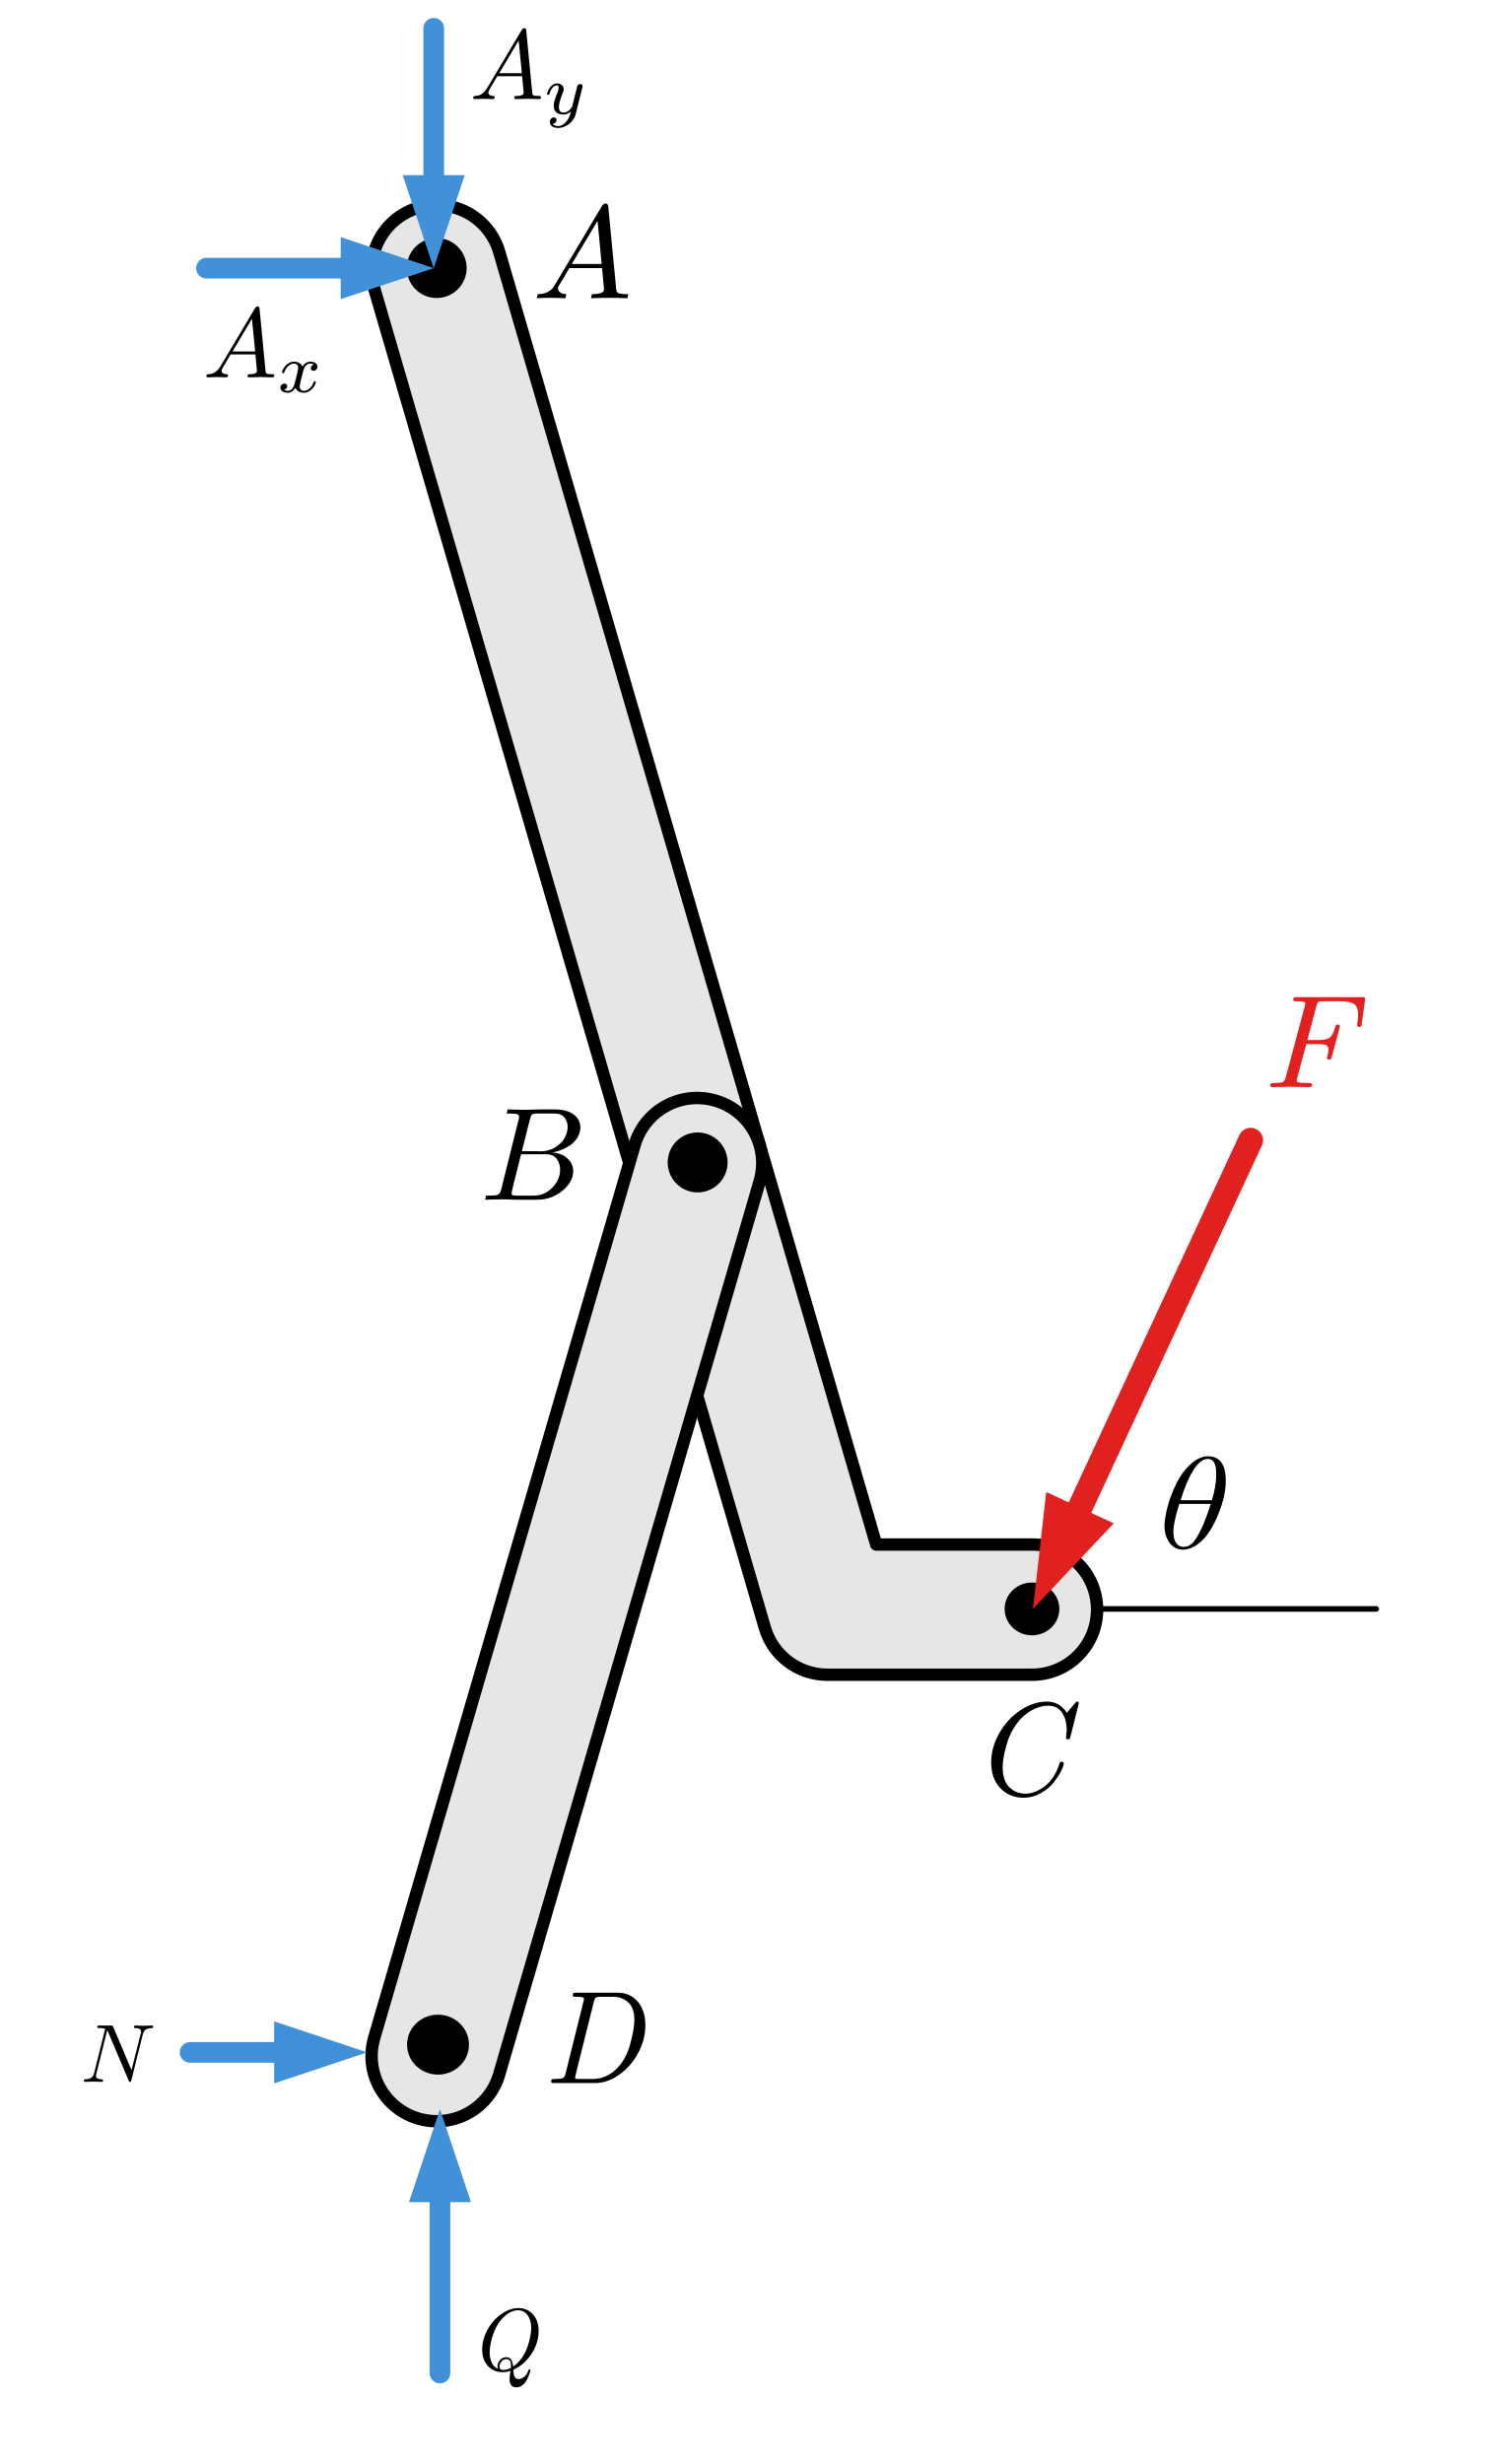
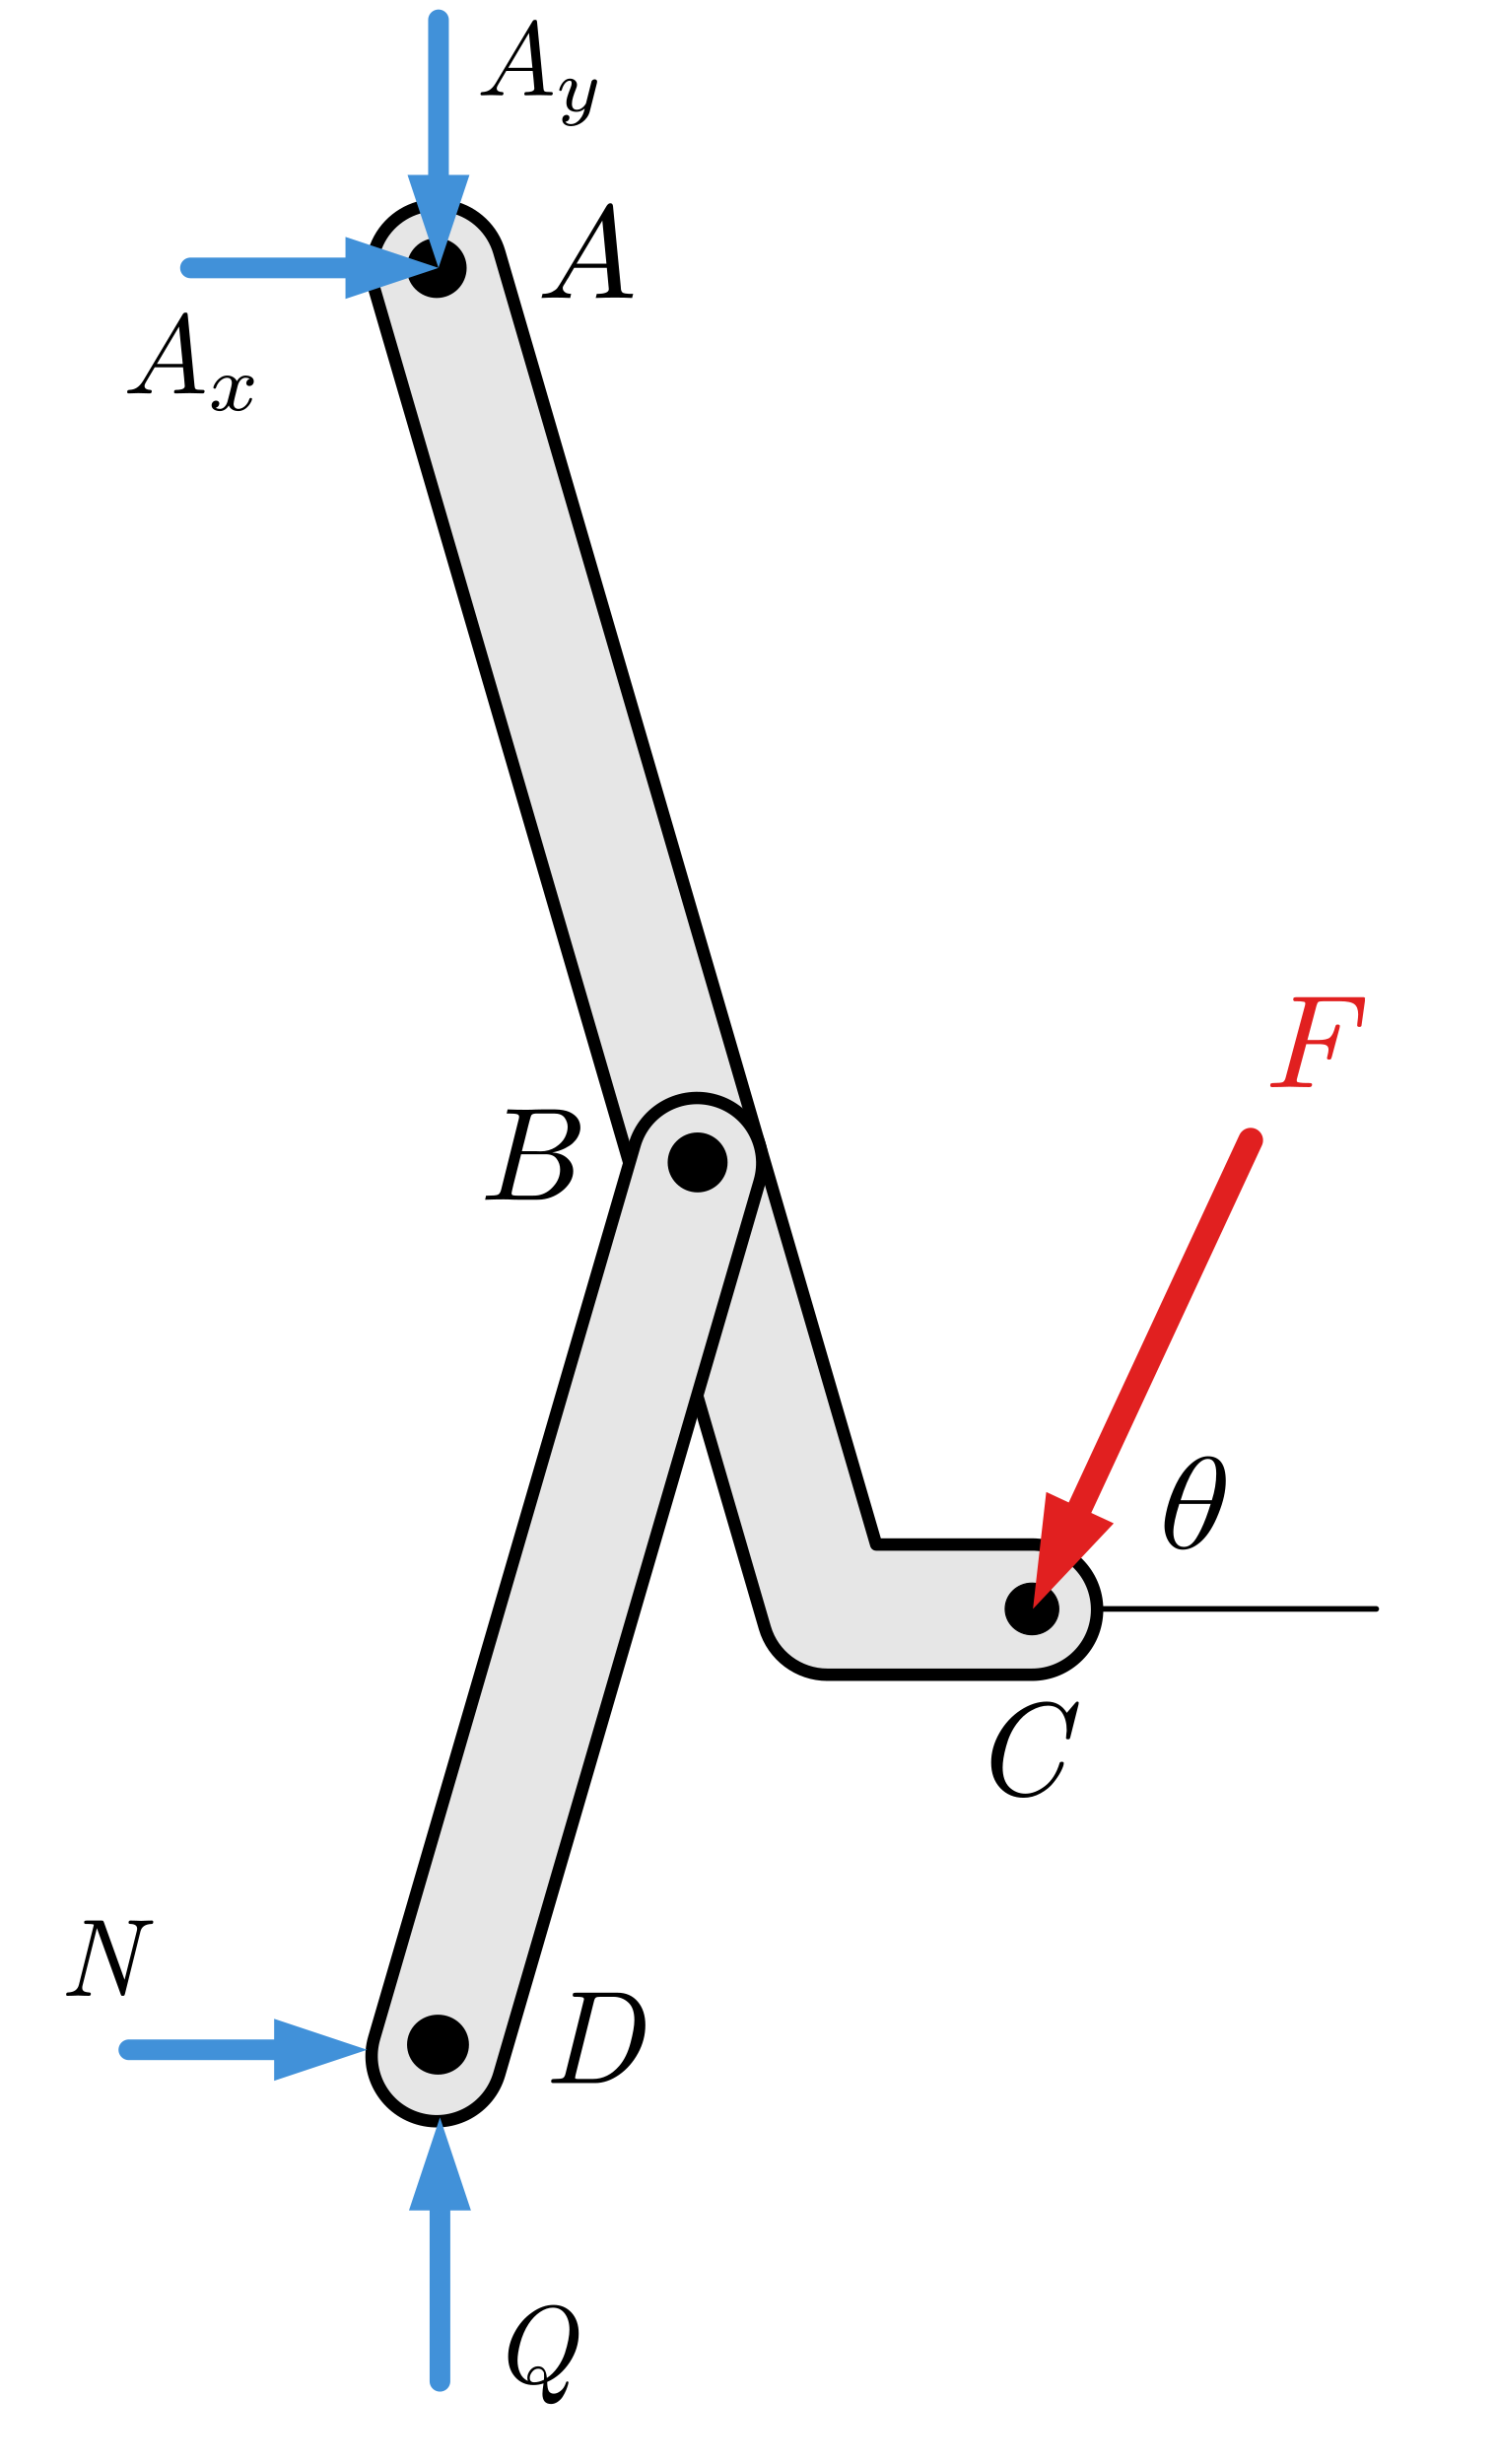
<svg xmlns="http://www.w3.org/2000/svg" width="100%" height="100%" viewBox="0 0 181 298" version="1.1" xml:space="preserve" style="fill-rule:evenodd;clip-rule:evenodd;stroke-linecap:round;stroke-linejoin:round;stroke-miterlimit:1.5;">
  <g transform="matrix(1,0,0,1,-1284,-3)">
    <g id="Artboard1" transform="matrix(0.494186,0,0,0.628234,1211.51,-80.108)">
      <rect x="148.281" y="133.167" width="364.235" height="472.598" style="fill:none;" />
-       <g transform="matrix(2.02353,0,0,1.59176,166.412,533.066)">
-         <g>
-           <g id="surface1">
-             <g>
-               <g id="glyph0-1">
-                 <path d="M7.531,-5.766C7.641,-6.156 7.813,-6.469 8.609,-6.5C8.656,-6.5 8.781,-6.516 8.781,-6.703C8.781,-6.703 8.781,-6.813 8.656,-6.813C8.328,-6.813 7.969,-6.781 7.641,-6.781C7.313,-6.781 6.953,-6.813 6.625,-6.813C6.563,-6.813 6.453,-6.813 6.453,-6.609C6.453,-6.5 6.547,-6.5 6.625,-6.5C7.203,-6.484 7.313,-6.281 7.313,-6.063C7.313,-6.031 7.281,-5.875 7.281,-5.859L6.156,-1.422L3.953,-6.625C3.875,-6.797 3.875,-6.813 3.641,-6.813L2.297,-6.813C2.109,-6.813 2.016,-6.813 2.016,-6.609C2.016,-6.5 2.109,-6.5 2.297,-6.5C2.344,-6.5 2.969,-6.5 2.969,-6.406L1.641,-1.063C1.531,-0.656 1.359,-0.344 0.563,-0.313C0.5,-0.313 0.391,-0.297 0.391,-0.109C0.391,-0.047 0.438,0 0.516,0C0.844,0 1.188,-0.031 1.516,-0.031C1.859,-0.031 2.219,0 2.547,0C2.594,0 2.719,0 2.719,-0.203C2.719,-0.297 2.625,-0.313 2.516,-0.313C1.938,-0.328 1.859,-0.547 1.859,-0.75C1.859,-0.813 1.875,-0.875 1.906,-0.984L3.219,-6.234C3.266,-6.188 3.266,-6.156 3.313,-6.063L5.797,-0.188C5.859,-0.016 5.891,0 5.984,0C6.094,0 6.094,-0.031 6.141,-0.203L7.531,-5.766Z" style="fill-rule:nonzero;" />
-               </g>
-             </g>
-           </g>
-         </g>
-       </g>
      <g transform="matrix(0.485647,0,0,-0.382023,340.741,510.406)">
        <path d="M144,179L294,179" style="fill:none;fill-rule:nonzero;stroke:black;stroke-width:2.83px;" />
      </g>
      <g transform="matrix(0,-1.59176,-2.02353,0,621.688,661.751)">
        <path d="M137.92,108.12C138.914,108.12 139.72,108.926 139.72,109.92C139.72,110.914 138.914,111.72 137.92,111.72C136.926,111.72 136.12,110.914 136.12,109.92C136.12,108.926 136.926,108.12 137.92,108.12" style="fill-rule:nonzero;stroke:black;stroke-width:1.01px;stroke-linecap:butt;stroke-miterlimit:10;" />
      </g>
      <g transform="matrix(2.02353,0,0,1.59176,120.177,8.56344)">
        <path d="M137.922,264.524C142.271,264.524 145.797,268.049 145.797,272.399C145.797,276.748 142.271,280.274 137.922,280.274L113.172,280.274C109.672,280.274 106.592,277.964 105.612,274.604L58.362,112.604C57.574,109.903 58.287,106.987 60.232,104.954C62.177,102.921 65.059,102.081 67.792,102.749C70.525,103.417 72.694,105.493 73.482,108.194L119.078,264.524L137.922,264.524" style="fill:rgb(230,230,230);fill-rule:nonzero;stroke:black;stroke-width:1.5px;" />
      </g>
      <g transform="matrix(0,-1.59176,-2.02353,0,621.931,661.56)">
        <path d="M137.92,106.8C139.643,106.8 141.04,108.251 141.04,110.04C141.04,111.829 139.643,113.28 137.92,113.28C136.197,113.28 134.8,111.829 134.8,110.04C134.8,108.251 136.197,106.8 137.92,106.8" style="fill-rule:nonzero;stroke:black;stroke-width:0.14px;stroke-linecap:butt;stroke-miterlimit:10;" />
      </g>
      <g transform="matrix(0.142963,-0.242109,0.44045,0.160935,393.219,443.6)">
        <g transform="matrix(2.51191,3.7789,-5.4078,1.75529,751.617,-803.673)">
          <path d="M126.541,180.447L124.935,194.586L134.704,184.238L126.541,180.447Z" style="fill:rgb(225,32,32);fill-rule:nonzero;" />
          <path d="M129.485,184.791C137.019,168.571 151.265,137.901 151.265,137.901" style="fill:none;fill-rule:nonzero;stroke:rgb(225,32,32);stroke-width:3px;" />
        </g>
      </g>
      <g transform="matrix(2.02353,0,0,1.59176,120.177,267.134)">
        <path d="M58.362,161.751L89.862,53.751C91.079,49.576 95.451,47.178 99.627,48.396C103.802,49.614 106.199,53.986 104.982,58.161L73.482,166.161C72.264,170.336 67.892,172.734 63.717,171.516C59.541,170.298 57.144,165.926 58.362,161.751" style="fill:rgb(230,230,230);fill-rule:nonzero;stroke:black;stroke-width:1.5px;" />
      </g>
      <g transform="matrix(0,-1.59176,-2.02353,0,649.37,511.234)">
        <path d="M97.48,160.92C99.203,160.92 100.6,162.317 100.6,164.04C100.6,165.763 99.203,167.16 97.48,167.16C95.757,167.16 94.36,165.763 94.36,164.04C94.36,162.317 95.757,160.92 97.48,160.92" style="fill-rule:nonzero;stroke:black;stroke-width:1.01px;stroke-linecap:butt;stroke-miterlimit:10;" />
      </g>
      <g transform="matrix(2.02353,0,0,1.59176,124.929,220.954)">
        <g transform="matrix(16,0,0,16,150.897,131.525)">
          <path d="M0.372,-0.694C0.462,-0.694 0.507,-0.632 0.507,-0.508C0.507,-0.433 0.489,-0.351 0.452,-0.26C0.416,-0.169 0.374,-0.101 0.327,-0.056C0.28,-0.011 0.231,0.012 0.182,0.012C0.141,0.012 0.108,-0.006 0.082,-0.04C0.057,-0.075 0.044,-0.118 0.044,-0.17C0.044,-0.203 0.051,-0.249 0.066,-0.308C0.081,-0.366 0.103,-0.425 0.132,-0.485C0.161,-0.545 0.198,-0.595 0.242,-0.635C0.286,-0.674 0.329,-0.694 0.372,-0.694ZM0.402,-0.362C0.424,-0.431 0.435,-0.498 0.435,-0.563C0.435,-0.637 0.414,-0.674 0.372,-0.674C0.335,-0.674 0.299,-0.646 0.263,-0.591C0.228,-0.535 0.195,-0.459 0.166,-0.362L0.402,-0.362ZM0.156,-0.334C0.126,-0.241 0.111,-0.169 0.111,-0.12C0.111,-0.087 0.118,-0.06 0.131,-0.04C0.145,-0.019 0.165,-0.009 0.191,-0.009C0.213,-0.009 0.233,-0.017 0.252,-0.035C0.272,-0.052 0.294,-0.088 0.32,-0.141C0.346,-0.194 0.37,-0.259 0.393,-0.334L0.156,-0.334Z" style="fill-rule:nonzero;" />
        </g>
      </g>
      <g transform="matrix(2.16967,0,0,1.59176,-1102.4,4.11459)">
        <g transform="matrix(16,0,0,16,718,212)">
          <path d="M0.062,-0.012C0.062,-0.021 0.064,-0.026 0.068,-0.028C0.072,-0.03 0.079,-0.031 0.089,-0.031C0.121,-0.031 0.142,-0.033 0.151,-0.038C0.16,-0.043 0.167,-0.055 0.171,-0.073L0.305,-0.609C0.308,-0.619 0.309,-0.627 0.309,-0.632C0.309,-0.636 0.308,-0.639 0.307,-0.641C0.306,-0.643 0.301,-0.645 0.292,-0.646C0.282,-0.648 0.269,-0.649 0.251,-0.649C0.243,-0.649 0.237,-0.649 0.234,-0.649C0.231,-0.65 0.229,-0.651 0.227,-0.653C0.225,-0.655 0.224,-0.658 0.224,-0.662C0.224,-0.67 0.226,-0.675 0.23,-0.677C0.234,-0.679 0.241,-0.68 0.251,-0.68L0.706,-0.68C0.713,-0.68 0.717,-0.68 0.719,-0.68C0.721,-0.68 0.724,-0.679 0.727,-0.677C0.73,-0.675 0.731,-0.674 0.731,-0.671C0.731,-0.67 0.731,-0.67 0.73,-0.669C0.729,-0.666 0.729,-0.661 0.73,-0.654L0.707,-0.477C0.706,-0.471 0.706,-0.466 0.705,-0.463C0.704,-0.46 0.703,-0.458 0.7,-0.457C0.698,-0.456 0.694,-0.455 0.69,-0.455C0.68,-0.455 0.675,-0.459 0.675,-0.467L0.676,-0.483C0.68,-0.514 0.682,-0.535 0.682,-0.549C0.682,-0.586 0.673,-0.611 0.656,-0.626C0.639,-0.641 0.604,-0.649 0.553,-0.649L0.436,-0.649C0.419,-0.649 0.407,-0.647 0.402,-0.644C0.397,-0.641 0.392,-0.631 0.388,-0.615L0.324,-0.356L0.402,-0.356C0.441,-0.356 0.468,-0.362 0.483,-0.375C0.498,-0.389 0.51,-0.414 0.519,-0.452C0.522,-0.462 0.524,-0.467 0.526,-0.47C0.528,-0.472 0.532,-0.473 0.538,-0.473C0.548,-0.473 0.553,-0.469 0.553,-0.462C0.553,-0.458 0.552,-0.453 0.551,-0.448L0.496,-0.228C0.493,-0.219 0.491,-0.213 0.489,-0.211C0.487,-0.209 0.483,-0.208 0.477,-0.208C0.467,-0.208 0.462,-0.212 0.462,-0.22C0.462,-0.223 0.463,-0.227 0.465,-0.234C0.47,-0.255 0.473,-0.272 0.473,-0.283C0.473,-0.298 0.468,-0.309 0.459,-0.315C0.45,-0.322 0.43,-0.325 0.399,-0.325L0.316,-0.325L0.253,-0.073C0.25,-0.063 0.249,-0.056 0.249,-0.052C0.249,-0.047 0.25,-0.043 0.251,-0.041C0.253,-0.038 0.259,-0.036 0.271,-0.034C0.282,-0.032 0.299,-0.031 0.322,-0.031L0.332,-0.031C0.339,-0.031 0.343,-0.031 0.346,-0.03C0.349,-0.03 0.351,-0.029 0.354,-0.027C0.356,-0.026 0.357,-0.023 0.357,-0.019C0.357,-0.006 0.35,-0 0.336,-0C0.321,-0 0.299,-0 0.268,-0.001C0.237,-0.002 0.214,-0.003 0.198,-0.003C0.185,-0.003 0.165,-0.002 0.137,-0.001C0.11,-0 0.09,-0 0.076,-0C0.067,-0 0.062,-0.004 0.062,-0.012Z" style="fill:rgb(225,32,32);fill-rule:nonzero;" />
        </g>
      </g>
      <g transform="matrix(2.02353,0,0,1.59176,33.0563,223.526)">
        <g transform="matrix(16,0,0,16,114.254,87.7822)">
          <path d="M0.036,-0L0.043,-0.031L0.053,-0.031C0.093,-0.031 0.119,-0.033 0.132,-0.038C0.144,-0.043 0.152,-0.056 0.157,-0.075L0.286,-0.593C0.291,-0.609 0.293,-0.621 0.293,-0.627C0.293,-0.637 0.288,-0.644 0.277,-0.647C0.267,-0.65 0.245,-0.652 0.214,-0.652L0.199,-0.652L0.206,-0.683C0.253,-0.681 0.3,-0.68 0.349,-0.68C0.375,-0.68 0.398,-0.681 0.417,-0.682C0.437,-0.683 0.454,-0.683 0.468,-0.683L0.564,-0.683C0.611,-0.682 0.648,-0.675 0.674,-0.663C0.729,-0.637 0.756,-0.598 0.756,-0.545C0.756,-0.535 0.755,-0.525 0.752,-0.514C0.75,-0.503 0.745,-0.49 0.736,-0.474C0.727,-0.458 0.715,-0.443 0.7,-0.429C0.686,-0.415 0.665,-0.402 0.638,-0.388C0.611,-0.375 0.579,-0.364 0.543,-0.357C0.592,-0.354 0.631,-0.339 0.659,-0.312C0.688,-0.285 0.702,-0.253 0.702,-0.216C0.702,-0.166 0.678,-0.12 0.631,-0.077C0.583,-0.035 0.528,-0.009 0.465,-0.002C0.453,-0.001 0.435,-0 0.412,-0L0.303,-0C0.283,-0 0.264,-0 0.245,-0.001C0.225,-0.002 0.202,-0.003 0.176,-0.003C0.129,-0.003 0.083,-0.002 0.036,-0ZM0.236,-0.05C0.236,-0.042 0.239,-0.036 0.246,-0.034C0.253,-0.032 0.266,-0.031 0.285,-0.031L0.394,-0.031C0.413,-0.031 0.428,-0.032 0.438,-0.034C0.483,-0.042 0.522,-0.065 0.554,-0.103C0.587,-0.14 0.603,-0.182 0.603,-0.229C0.603,-0.259 0.594,-0.286 0.577,-0.309C0.56,-0.333 0.532,-0.344 0.493,-0.344L0.308,-0.344C0.304,-0.327 0.296,-0.294 0.283,-0.245C0.271,-0.195 0.259,-0.152 0.25,-0.114C0.241,-0.076 0.236,-0.054 0.236,-0.05ZM0.314,-0.367L0.427,-0.367L0.455,-0.366C0.498,-0.366 0.536,-0.377 0.569,-0.398C0.602,-0.42 0.625,-0.444 0.639,-0.471C0.653,-0.499 0.66,-0.525 0.66,-0.551C0.66,-0.576 0.652,-0.599 0.637,-0.62C0.622,-0.641 0.595,-0.652 0.556,-0.652L0.429,-0.652C0.409,-0.652 0.395,-0.649 0.388,-0.642L0.387,-0.641C0.383,-0.637 0.378,-0.62 0.37,-0.59C0.368,-0.582 0.364,-0.568 0.359,-0.547C0.349,-0.506 0.34,-0.469 0.332,-0.438C0.331,-0.435 0.329,-0.425 0.324,-0.408C0.319,-0.39 0.316,-0.377 0.314,-0.367Z" style="fill-rule:nonzero;" />
        </g>
      </g>
      <g transform="matrix(2.02353,0,0,1.59176,153.216,338.088)">
        <g transform="matrix(16,0,0,16,114.254,87.7822)">
          <path d="M0.15,-0.245C0.15,-0.321 0.171,-0.395 0.212,-0.467C0.253,-0.539 0.307,-0.597 0.372,-0.64C0.438,-0.683 0.504,-0.705 0.571,-0.705C0.636,-0.705 0.687,-0.677 0.722,-0.62L0.785,-0.694C0.791,-0.701 0.796,-0.705 0.801,-0.705C0.808,-0.705 0.812,-0.702 0.812,-0.695C0.812,-0.691 0.811,-0.686 0.81,-0.681L0.749,-0.438C0.747,-0.43 0.745,-0.425 0.743,-0.423C0.741,-0.421 0.737,-0.42 0.731,-0.42C0.721,-0.42 0.716,-0.423 0.716,-0.43C0.716,-0.431 0.716,-0.434 0.717,-0.441C0.717,-0.448 0.718,-0.456 0.719,-0.466C0.721,-0.475 0.721,-0.484 0.721,-0.491C0.721,-0.541 0.71,-0.584 0.687,-0.62C0.663,-0.656 0.628,-0.674 0.579,-0.674C0.539,-0.674 0.498,-0.662 0.455,-0.638C0.412,-0.615 0.375,-0.581 0.342,-0.536C0.306,-0.487 0.28,-0.431 0.263,-0.366C0.245,-0.301 0.237,-0.248 0.237,-0.207C0.237,-0.141 0.254,-0.091 0.287,-0.058C0.321,-0.025 0.362,-0.009 0.409,-0.009C0.458,-0.009 0.507,-0.028 0.558,-0.067C0.608,-0.106 0.645,-0.165 0.668,-0.242C0.67,-0.247 0.675,-0.25 0.684,-0.25C0.694,-0.25 0.699,-0.247 0.699,-0.24C0.699,-0.226 0.692,-0.206 0.678,-0.178C0.664,-0.151 0.645,-0.122 0.621,-0.092C0.597,-0.061 0.565,-0.035 0.524,-0.012C0.483,0.011 0.44,0.022 0.395,0.022C0.324,0.022 0.266,-0.002 0.219,-0.051C0.173,-0.1 0.15,-0.164 0.15,-0.245Z" style="fill-rule:nonzero;" />
        </g>
      </g>
      <g transform="matrix(0,-1.59176,-2.02353,0,585.5,339.051)">
        <path d="M97.48,160.92C99.203,160.92 100.6,162.317 100.6,164.04C100.6,165.763 99.203,167.16 97.48,167.16C95.757,167.16 94.36,165.763 94.36,164.04C94.36,162.317 95.757,160.92 97.48,160.92" style="fill-rule:nonzero;stroke:black;stroke-width:1.01px;stroke-linecap:butt;stroke-miterlimit:10;" />
      </g>
-       <g id="surface11">
+       <g id="surface1">
            </g>
      <g transform="matrix(0,-1.59176,-2.02353,0,367.286,630.833)">
        <path d="M65.92,52.8C67.643,52.8 69.04,54.251 69.04,56.04C69.04,57.829 67.643,59.28 65.92,59.28C64.197,59.28 62.8,57.829 62.8,56.04C62.8,54.251 64.197,52.8 65.92,52.8" style="fill-rule:nonzero;stroke:black;stroke-width:1.01px;stroke-linecap:butt;stroke-miterlimit:10;" />
      </g>
      <g transform="matrix(2.02353,0,0,1.59176,48.3473,393.571)">
        <g transform="matrix(16,0,0,16,114.254,87.7822)">
          <path d="M0.063,-0.012C0.063,-0.021 0.065,-0.026 0.069,-0.028C0.073,-0.03 0.08,-0.031 0.09,-0.031C0.122,-0.031 0.143,-0.033 0.152,-0.038C0.161,-0.043 0.168,-0.055 0.172,-0.073L0.307,-0.616C0.31,-0.626 0.311,-0.632 0.311,-0.635C0.311,-0.642 0.306,-0.647 0.297,-0.649C0.288,-0.651 0.273,-0.652 0.253,-0.652C0.245,-0.652 0.24,-0.652 0.237,-0.652C0.234,-0.653 0.232,-0.654 0.229,-0.656C0.227,-0.657 0.226,-0.66 0.226,-0.664C0.226,-0.673 0.228,-0.678 0.232,-0.68C0.236,-0.682 0.243,-0.683 0.253,-0.683L0.565,-0.683C0.629,-0.683 0.68,-0.66 0.718,-0.615C0.756,-0.57 0.775,-0.511 0.775,-0.438C0.775,-0.365 0.757,-0.294 0.72,-0.226C0.683,-0.158 0.635,-0.103 0.576,-0.062C0.517,-0.021 0.457,-0 0.395,-0L0.088,-0C0.081,-0 0.077,-0 0.074,-0C0.071,-0.001 0.069,-0.002 0.066,-0.004C0.064,-0.005 0.063,-0.008 0.063,-0.012ZM0.246,-0.053C0.245,-0.048 0.244,-0.044 0.244,-0.041C0.244,-0.038 0.244,-0.036 0.245,-0.035C0.246,-0.034 0.248,-0.033 0.253,-0.032C0.257,-0.031 0.265,-0.031 0.275,-0.031L0.378,-0.031C0.455,-0.031 0.521,-0.064 0.578,-0.13C0.616,-0.174 0.644,-0.232 0.663,-0.304C0.682,-0.376 0.692,-0.433 0.692,-0.476C0.692,-0.537 0.677,-0.581 0.646,-0.609C0.615,-0.638 0.577,-0.652 0.532,-0.652L0.435,-0.652C0.418,-0.652 0.406,-0.65 0.401,-0.646C0.395,-0.643 0.39,-0.633 0.386,-0.616L0.248,-0.063C0.248,-0.062 0.247,-0.059 0.246,-0.053Z" style="fill-rule:nonzero;" />
        </g>
      </g>
-       <g transform="matrix(3.93983,0,0,1.59176,-240.173,331.608)">
-         <g transform="matrix(0.513608,-0,-0,1,98.194,-125.22)">
-           <path d="M33.154,244.47L44.404,248.22L33.154,251.97L33.154,244.47Z" style="fill:rgb(65,145,217);" />
-           <path d="M22.986,248.22L35.404,248.22" style="fill:none;stroke:rgb(65,145,217);stroke-width:2.5px;" />
+       <g>
+         <g transform="matrix(5.30279,0,0,1.59176,-405.091,331.108)">
+           <g transform="matrix(0.381597,-0,-0,1,104.056,-124.905)">
+             <path d="M33.154,244.155L44.404,247.905L33.154,251.655L33.154,244.155Z" style="fill:rgb(65,145,217);" />
+             <path d="M15.577,247.905L35.404,247.905" style="fill:none;stroke:rgb(65,145,217);stroke-width:2.5px;" />
+           </g>
+         </g>
+         <g transform="matrix(3.71716e-16,4.61777,-2.02353,9.42522e-17,503.259,31.9623)">
+           <g transform="matrix(2.04108e-17,-1,0.344704,6.33211e-17,21.7261,176.21)">
+             <path d="M49.46,267.336L53.21,256.086L56.96,267.336L49.46,267.336Z" style="fill:rgb(65,145,217);" />
+             <path d="M53.21,287.997L53.21,265.086" style="fill:none;stroke:rgb(65,145,217);stroke-width:2.5px;" />
+           </g>
+         </g>
+         <g transform="matrix(2.02353,0,0,1.59176,-1209.42,-39.5254)">
+           <g transform="matrix(13.3333,0,0,13.3333,729.657,396.098)">
+             <path d="M0.148,-0.236C0.148,-0.311 0.168,-0.385 0.208,-0.458C0.247,-0.531 0.299,-0.591 0.364,-0.636C0.428,-0.682 0.493,-0.705 0.56,-0.705C0.625,-0.705 0.68,-0.682 0.723,-0.635C0.766,-0.587 0.788,-0.524 0.788,-0.444C0.788,-0.354 0.761,-0.268 0.707,-0.185C0.652,-0.102 0.584,-0.042 0.502,-0.006C0.503,0.036 0.508,0.064 0.518,0.079C0.528,0.093 0.543,0.1 0.562,0.1C0.583,0.1 0.603,0.092 0.624,0.075C0.645,0.059 0.661,0.035 0.672,0.002C0.674,-0.007 0.679,-0.011 0.684,-0.011C0.692,-0.011 0.695,-0.007 0.695,0.001C0.695,0.003 0.693,0.01 0.69,0.022C0.687,0.034 0.681,0.05 0.673,0.07C0.665,0.089 0.655,0.108 0.644,0.126C0.633,0.145 0.617,0.16 0.598,0.174C0.579,0.187 0.559,0.194 0.538,0.194C0.485,0.194 0.459,0.163 0.459,0.102C0.459,0.082 0.462,0.05 0.469,0.007C0.439,0.017 0.409,0.022 0.378,0.022C0.31,0.022 0.255,-0.002 0.212,-0.05C0.169,-0.098 0.148,-0.16 0.148,-0.236ZM0.233,-0.202C0.233,-0.161 0.24,-0.124 0.255,-0.09C0.27,-0.055 0.294,-0.03 0.327,-0.015C0.324,-0.024 0.322,-0.033 0.322,-0.043C0.322,-0.068 0.331,-0.092 0.35,-0.115C0.369,-0.137 0.392,-0.148 0.419,-0.148C0.468,-0.148 0.494,-0.113 0.499,-0.042C0.536,-0.066 0.569,-0.099 0.598,-0.14C0.627,-0.181 0.648,-0.224 0.663,-0.268C0.677,-0.311 0.687,-0.351 0.694,-0.387C0.701,-0.423 0.704,-0.454 0.704,-0.48C0.704,-0.54 0.69,-0.588 0.663,-0.625C0.636,-0.662 0.599,-0.68 0.553,-0.68C0.516,-0.68 0.477,-0.667 0.438,-0.641C0.398,-0.614 0.363,-0.578 0.333,-0.532C0.3,-0.481 0.275,-0.423 0.258,-0.36C0.241,-0.296 0.233,-0.243 0.233,-0.202ZM0.344,-0.043C0.344,-0.016 0.358,-0.003 0.385,-0.003C0.413,-0.003 0.442,-0.011 0.473,-0.026C0.474,-0.031 0.474,-0.04 0.474,-0.054C0.474,-0.067 0.474,-0.078 0.473,-0.086C0.472,-0.094 0.467,-0.103 0.458,-0.112C0.449,-0.121 0.437,-0.126 0.42,-0.126C0.399,-0.126 0.382,-0.117 0.367,-0.099C0.352,-0.081 0.344,-0.062 0.344,-0.043Z" style="fill-rule:nonzero;" />
+           </g>
+         </g>
+         <g transform="matrix(2.02353,0,0,1.59176,-1315.28,-113.984)">
+           <g transform="matrix(13.3333,0,0,13.3333,729.657,396.098)">
+             <path d="M0.062,-0.012C0.062,-0.025 0.068,-0.031 0.081,-0.031C0.134,-0.033 0.167,-0.056 0.178,-0.101L0.31,-0.631C0.312,-0.637 0.313,-0.642 0.313,-0.644C0.313,-0.649 0.293,-0.652 0.252,-0.652C0.244,-0.652 0.239,-0.652 0.236,-0.652C0.233,-0.653 0.231,-0.654 0.229,-0.656C0.226,-0.657 0.225,-0.66 0.225,-0.664C0.225,-0.673 0.227,-0.678 0.231,-0.68C0.235,-0.682 0.242,-0.683 0.252,-0.683L0.377,-0.683C0.388,-0.683 0.394,-0.682 0.396,-0.681C0.399,-0.679 0.402,-0.674 0.405,-0.666L0.592,-0.146L0.702,-0.585C0.705,-0.596 0.706,-0.604 0.706,-0.609C0.706,-0.636 0.686,-0.651 0.646,-0.652C0.634,-0.652 0.628,-0.656 0.628,-0.664C0.628,-0.677 0.634,-0.683 0.646,-0.683C0.656,-0.683 0.672,-0.683 0.694,-0.682C0.716,-0.681 0.732,-0.68 0.743,-0.68C0.753,-0.68 0.77,-0.681 0.792,-0.682C0.813,-0.683 0.829,-0.683 0.839,-0.683C0.848,-0.683 0.852,-0.679 0.852,-0.67C0.852,-0.658 0.847,-0.652 0.837,-0.652C0.78,-0.65 0.747,-0.627 0.736,-0.584L0.596,-0.02C0.594,-0.011 0.591,-0.006 0.589,-0.003C0.586,-0.001 0.582,-0 0.576,-0C0.57,-0 0.565,-0.001 0.563,-0.002C0.561,-0.004 0.559,-0.009 0.556,-0.017L0.341,-0.614L0.212,-0.099C0.209,-0.088 0.208,-0.08 0.208,-0.074C0.208,-0.069 0.208,-0.065 0.209,-0.061C0.21,-0.057 0.213,-0.053 0.216,-0.048C0.219,-0.043 0.226,-0.04 0.234,-0.037C0.243,-0.034 0.254,-0.032 0.267,-0.031C0.28,-0.031 0.286,-0.027 0.286,-0.018C0.286,-0.006 0.28,-0 0.268,-0C0.258,-0 0.242,-0 0.219,-0.001C0.197,-0.002 0.181,-0.003 0.17,-0.003C0.159,-0.003 0.143,-0.002 0.122,-0.001C0.101,-0 0.085,-0 0.075,-0C0.066,-0 0.062,-0.004 0.062,-0.012Z" style="fill-rule:nonzero;" />
+           </g>
        </g>
      </g>
-       <g transform="matrix(3.71716e-16,4.61777,-2.02353,9.42522e-17,503.259,30.3706)">
-         <g transform="matrix(2.04108e-17,-1,0.344704,6.33211e-17,22.0708,176.21)">
-           <path d="M49.46,266.336L53.21,255.086L56.96,266.336L49.46,266.336Z" style="fill:rgb(65,145,217);" />
-           <path d="M53.21,286.997L53.21,264.086" style="fill:none;stroke:rgb(65,145,217);stroke-width:2.5px;" />
-         </g>
-       </g>
-       <g transform="matrix(2.02353,0,0,1.59176,-1214.98,-38.9365)">
-         <g transform="matrix(10.6667,0,0,10.6667,729.657,394.231)">
-           <path d="M0.148,-0.236C0.148,-0.311 0.168,-0.385 0.208,-0.458C0.247,-0.531 0.299,-0.591 0.364,-0.636C0.428,-0.682 0.493,-0.705 0.56,-0.705C0.625,-0.705 0.68,-0.682 0.723,-0.635C0.766,-0.587 0.788,-0.524 0.788,-0.444C0.788,-0.354 0.761,-0.268 0.707,-0.185C0.652,-0.102 0.584,-0.042 0.502,-0.006C0.503,0.036 0.508,0.064 0.518,0.079C0.528,0.093 0.543,0.1 0.562,0.1C0.583,0.1 0.603,0.092 0.624,0.075C0.645,0.059 0.661,0.035 0.672,0.002C0.674,-0.007 0.679,-0.011 0.684,-0.011C0.692,-0.011 0.695,-0.007 0.695,0.001C0.695,0.003 0.693,0.01 0.69,0.022C0.687,0.034 0.681,0.05 0.673,0.07C0.665,0.089 0.655,0.108 0.644,0.126C0.633,0.145 0.617,0.16 0.598,0.174C0.579,0.187 0.559,0.194 0.538,0.194C0.485,0.194 0.459,0.163 0.459,0.102C0.459,0.082 0.462,0.05 0.469,0.007C0.439,0.017 0.409,0.022 0.378,0.022C0.31,0.022 0.255,-0.002 0.212,-0.05C0.169,-0.098 0.148,-0.16 0.148,-0.236ZM0.233,-0.202C0.233,-0.161 0.24,-0.124 0.255,-0.09C0.27,-0.055 0.294,-0.03 0.327,-0.015C0.324,-0.024 0.322,-0.033 0.322,-0.043C0.322,-0.068 0.331,-0.092 0.35,-0.115C0.369,-0.137 0.392,-0.148 0.419,-0.148C0.468,-0.148 0.494,-0.113 0.499,-0.042C0.536,-0.066 0.569,-0.099 0.598,-0.14C0.627,-0.181 0.648,-0.224 0.663,-0.268C0.677,-0.311 0.687,-0.351 0.694,-0.387C0.701,-0.423 0.704,-0.454 0.704,-0.48C0.704,-0.54 0.69,-0.588 0.663,-0.625C0.636,-0.662 0.599,-0.68 0.553,-0.68C0.516,-0.68 0.477,-0.667 0.438,-0.641C0.398,-0.614 0.363,-0.578 0.333,-0.532C0.3,-0.481 0.275,-0.423 0.258,-0.36C0.241,-0.296 0.233,-0.243 0.233,-0.202ZM0.344,-0.043C0.344,-0.016 0.358,-0.003 0.385,-0.003C0.413,-0.003 0.442,-0.011 0.473,-0.026C0.474,-0.031 0.474,-0.04 0.474,-0.054C0.474,-0.067 0.474,-0.078 0.473,-0.086C0.472,-0.094 0.467,-0.103 0.458,-0.112C0.449,-0.121 0.437,-0.126 0.42,-0.126C0.399,-0.126 0.382,-0.117 0.367,-0.099C0.352,-0.081 0.344,-0.062 0.344,-0.043Z" style="fill-rule:nonzero;" />
-         </g>
-       </g>
-       <g transform="matrix(1,0,0,1.09065,-0.72917,-12.8591)">
+       <g transform="matrix(1,0,0,1.09065,0.441192,-12.9113)">
        <g transform="matrix(2.02353,0,0,1.45947,46.5391,57.6098)">
          <g transform="matrix(16,0,0,16,114.254,87.7822)">
            <path d="M0.032,-0L0.04,-0.031C0.068,-0.031 0.092,-0.036 0.111,-0.045C0.13,-0.055 0.144,-0.065 0.151,-0.074C0.158,-0.083 0.167,-0.098 0.179,-0.117L0.522,-0.692C0.531,-0.708 0.541,-0.716 0.553,-0.716C0.565,-0.716 0.572,-0.708 0.573,-0.691L0.631,-0.09C0.631,-0.087 0.631,-0.083 0.632,-0.077C0.632,-0.071 0.633,-0.067 0.633,-0.065C0.634,-0.064 0.634,-0.061 0.635,-0.056C0.637,-0.052 0.638,-0.049 0.639,-0.048C0.64,-0.047 0.642,-0.045 0.644,-0.042C0.646,-0.04 0.648,-0.038 0.651,-0.038C0.653,-0.037 0.657,-0.036 0.661,-0.035C0.665,-0.034 0.67,-0.033 0.676,-0.033C0.681,-0.032 0.687,-0.032 0.694,-0.031C0.701,-0.031 0.708,-0.031 0.717,-0.031L0.725,-0.031L0.717,-0C0.679,-0.002 0.636,-0.003 0.59,-0.003C0.54,-0.003 0.491,-0.002 0.442,-0L0.45,-0.031L0.452,-0.031C0.511,-0.031 0.541,-0.043 0.541,-0.067C0.541,-0.073 0.536,-0.127 0.526,-0.228L0.279,-0.228C0.271,-0.215 0.263,-0.202 0.256,-0.189C0.249,-0.176 0.243,-0.166 0.238,-0.157C0.233,-0.149 0.228,-0.141 0.223,-0.134C0.218,-0.126 0.215,-0.12 0.212,-0.115L0.198,-0.093C0.197,-0.09 0.196,-0.088 0.195,-0.086C0.194,-0.084 0.194,-0.082 0.193,-0.081C0.193,-0.08 0.193,-0.079 0.193,-0.078L0.193,-0.073C0.193,-0.063 0.198,-0.053 0.208,-0.045C0.217,-0.036 0.233,-0.032 0.256,-0.031L0.249,-0C0.21,-0.002 0.171,-0.003 0.132,-0.003C0.099,-0.003 0.065,-0.002 0.032,-0ZM0.297,-0.259L0.523,-0.259L0.492,-0.585L0.297,-0.259Z" style="fill-rule:nonzero;" />
          </g>
        </g>
        <g id="ax-a" transform="matrix(1,0,0,1,-104.643,-7.40618)">
-           <g transform="matrix(5.05682,0,0,1.45947,-253.664,8.31054)">
-             <g transform="matrix(0.400158,-0,-0,1,100.01,90.5669)">
-               <path d="M41.205,28.683L52.455,32.433L41.205,36.183L41.205,28.683Z" style="fill:rgb(65,145,217);" />
-               <path d="M24.966,32.433L43.455,32.433" style="fill:none;stroke:rgb(65,145,217);stroke-width:2.5px;" />
+           <g transform="matrix(5.51871,0,0,1.45947,-309.553,8.31054)">
+             <g transform="matrix(0.366667,-0,-0,1,101.554,90.5997)">
+               <path d="M41.783,28.65L53.033,32.4L41.783,36.15L41.783,28.65Z" style="fill:rgb(65,145,217);" />
+               <path d="M23.033,32.4L44.033,32.4" style="fill:none;stroke:rgb(65,145,217);stroke-width:2.5px;" />
            </g>
          </g>
-           <g transform="matrix(3.71716e-16,3.84974,-2.02353,7.85762e-17,607.105,-277.993)">
-             <g transform="matrix(2.04108e-17,-1,0.379109,6.96412e-17,108.704,175.455)">
-               <path d="M56.205,21.183L52.455,32.433L48.705,21.183L56.205,21.183Z" style="fill:rgb(65,145,217);" />
-               <path d="M52.455,3.418L52.455,23.433" style="fill:none;stroke:rgb(65,145,217);stroke-width:2.5px;" />
+           <g transform="matrix(3.71716e-16,3.98037,-2.02353,8.12425e-17,607.105,-293.8)">
+             <g transform="matrix(2.04108e-17,-1,0.366667,6.73556e-17,109.12,176.033)">
+               <path d="M56.783,21.15L53.033,32.4L49.283,21.15L56.783,21.15Z" style="fill:rgb(65,145,217);" />
+               <path d="M53.033,2.4L53.033,23.4" style="fill:none;stroke:rgb(65,145,217);stroke-width:2.5px;" />
            </g>
          </g>
-           <g transform="matrix(2.02353,0,0,1.45947,298.088,191.594)">
-             <g id="surface12">
+           <g transform="matrix(2.31001,0,0,1.6661,276.87,192.292)">
+             <g id="surface11">
              <g transform="matrix(1,0,0,1,1.8012,10.616)">
-                 <g id="glyph0-11">
+                 <g id="glyph0-1">
                  <path d="M2.141,-1.375C1.656,-0.578 1.188,-0.406 0.672,-0.375C0.531,-0.359 0.422,-0.359 0.422,-0.125C0.422,-0.063 0.484,0 0.578,0C0.891,0 1.266,-0.031 1.609,-0.031C2,-0.031 2.422,0 2.797,0C2.875,0 3.031,0 3.031,-0.234C3.031,-0.359 2.922,-0.375 2.828,-0.375C2.563,-0.391 2.266,-0.484 2.266,-0.781C2.266,-0.938 2.344,-1.063 2.438,-1.234L3.344,-2.766L6.344,-2.766C6.375,-2.516 6.531,-0.891 6.531,-0.766C6.531,-0.406 5.922,-0.375 5.672,-0.375C5.516,-0.375 5.391,-0.375 5.391,-0.125C5.391,0 5.531,0 5.563,0C6.047,0 6.563,-0.031 7.047,-0.031C7.344,-0.031 8.109,0 8.406,0C8.469,0 8.625,0 8.625,-0.234C8.625,-0.375 8.5,-0.375 8.344,-0.375C7.609,-0.375 7.609,-0.453 7.563,-0.797L6.844,-8.266C6.813,-8.516 6.813,-8.563 6.609,-8.563C6.422,-8.563 6.375,-8.469 6.297,-8.359L2.141,-1.375ZM3.578,-3.125L5.922,-7.078L6.313,-3.125L3.578,-3.125Z" style="fill-rule:nonzero;" />
                </g>
              </g>
              <g transform="matrix(1,0,0,1,10.7676,12.41)">
                <g id="glyph1-1">
                  <path d="M2.078,-0.891C2,-0.609 1.719,-0.156 1.297,-0.156C1.266,-0.156 1.016,-0.156 0.844,-0.266C1.188,-0.375 1.219,-0.672 1.219,-0.734C1.219,-0.906 1.078,-1.031 0.875,-1.031C0.641,-1.031 0.406,-0.844 0.406,-0.531C0.406,-0.109 0.875,0.078 1.281,0.078C1.672,0.078 2.016,-0.156 2.219,-0.516C2.422,-0.063 2.875,0.078 3.219,0.078C4.172,0.078 4.688,-0.969 4.688,-1.203C4.688,-1.313 4.578,-1.313 4.563,-1.313C4.438,-1.313 4.438,-1.266 4.391,-1.172C4.219,-0.594 3.719,-0.156 3.25,-0.156C2.922,-0.156 2.734,-0.375 2.734,-0.688C2.734,-0.906 2.938,-1.672 3.172,-2.609C3.344,-3.25 3.719,-3.453 4,-3.453C4.016,-3.453 4.266,-3.453 4.453,-3.344C4.172,-3.266 4.078,-3.031 4.078,-2.875C4.078,-2.703 4.219,-2.578 4.406,-2.578C4.609,-2.578 4.875,-2.734 4.875,-3.078C4.875,-3.547 4.344,-3.688 4.016,-3.688C3.594,-3.688 3.266,-3.422 3.078,-3.094C2.922,-3.438 2.531,-3.688 2.063,-3.688C1.125,-3.688 0.594,-2.656 0.594,-2.406C0.594,-2.297 0.719,-2.297 0.734,-2.297C0.844,-2.297 0.859,-2.344 0.891,-2.453C1.109,-3.094 1.641,-3.453 2.047,-3.453C2.313,-3.453 2.547,-3.313 2.547,-2.906C2.547,-2.734 2.453,-2.313 2.375,-2.031L2.078,-0.891Z" style="fill-rule:nonzero;" />
                </g>
              </g>
            </g>
          </g>
-           <g transform="matrix(2.02353,0,0,1.45947,363.088,142.189)">
-             <g id="surface13">
+           <g transform="matrix(2.15712,0,0,1.55583,363.4,140.535)">
+             <g id="surface12">
              <g transform="matrix(1,0,0,1,1.938,10.816)">
-                 <g id="glyph0-12">
+                 <g id="glyph0-11">
                  <path d="M2.141,-1.375C1.656,-0.578 1.188,-0.406 0.672,-0.375C0.531,-0.359 0.422,-0.359 0.422,-0.125C0.422,-0.063 0.484,0 0.578,0C0.891,0 1.266,-0.031 1.609,-0.031C2,-0.031 2.422,0 2.797,0C2.875,0 3.031,0 3.031,-0.234C3.031,-0.359 2.922,-0.375 2.828,-0.375C2.563,-0.391 2.266,-0.484 2.266,-0.781C2.266,-0.938 2.344,-1.063 2.438,-1.234L3.344,-2.766L6.344,-2.766C6.375,-2.516 6.531,-0.891 6.531,-0.766C6.531,-0.406 5.922,-0.375 5.672,-0.375C5.516,-0.375 5.391,-0.375 5.391,-0.125C5.391,0 5.531,0 5.563,0C6.047,0 6.563,-0.031 7.047,-0.031C7.344,-0.031 8.109,0 8.406,0C8.469,0 8.625,0 8.625,-0.234C8.625,-0.375 8.5,-0.375 8.344,-0.375C7.609,-0.375 7.609,-0.453 7.563,-0.797L6.844,-8.266C6.813,-8.516 6.813,-8.563 6.609,-8.563C6.422,-8.563 6.375,-8.469 6.297,-8.359L2.141,-1.375ZM3.578,-3.125L5.922,-7.078L6.313,-3.125L3.578,-3.125Z" style="fill-rule:nonzero;" />
                </g>
              </g>
              <g transform="matrix(1,0,0,1,10.9044,12.61)">
                <g id="glyph1-11">
                  <path d="M4.656,-3.156C4.688,-3.281 4.688,-3.297 4.688,-3.344C4.688,-3.516 4.563,-3.609 4.406,-3.609C4.328,-3.609 4.156,-3.563 4.063,-3.406C4.047,-3.359 3.984,-3.094 3.938,-2.922L3.766,-2.234C3.703,-2.031 3.453,-0.969 3.422,-0.875C3.422,-0.875 3.047,-0.156 2.391,-0.156C1.828,-0.156 1.828,-0.688 1.828,-0.844C1.828,-1.297 2.016,-1.828 2.266,-2.469C2.375,-2.734 2.406,-2.844 2.406,-2.984C2.406,-3.391 2.063,-3.688 1.609,-3.688C0.766,-3.688 0.391,-2.547 0.391,-2.406C0.391,-2.297 0.516,-2.297 0.531,-2.297C0.656,-2.297 0.656,-2.344 0.688,-2.438C0.891,-3.125 1.25,-3.453 1.594,-3.453C1.734,-3.453 1.797,-3.359 1.797,-3.172C1.797,-2.969 1.719,-2.781 1.688,-2.688C1.281,-1.656 1.203,-1.344 1.203,-0.984C1.203,-0.844 1.203,-0.438 1.531,-0.172C1.781,0.047 2.141,0.078 2.359,0.078C2.703,0.078 3,-0.047 3.281,-0.297C3.172,0.172 3.078,0.516 2.719,0.938C2.5,1.203 2.156,1.469 1.719,1.469C1.656,1.469 1.266,1.469 1.094,1.203C1.547,1.141 1.547,0.75 1.547,0.734C1.547,0.469 1.297,0.422 1.219,0.422C1,0.422 0.734,0.594 0.734,0.969C0.734,1.406 1.125,1.703 1.719,1.703C2.578,1.703 3.594,1.063 3.859,0.016L4.656,-3.156Z" style="fill-rule:nonzero;" />
                </g>
              </g>
            </g>
          </g>
        </g>
      </g>
    </g>
  </g>
</svg>
